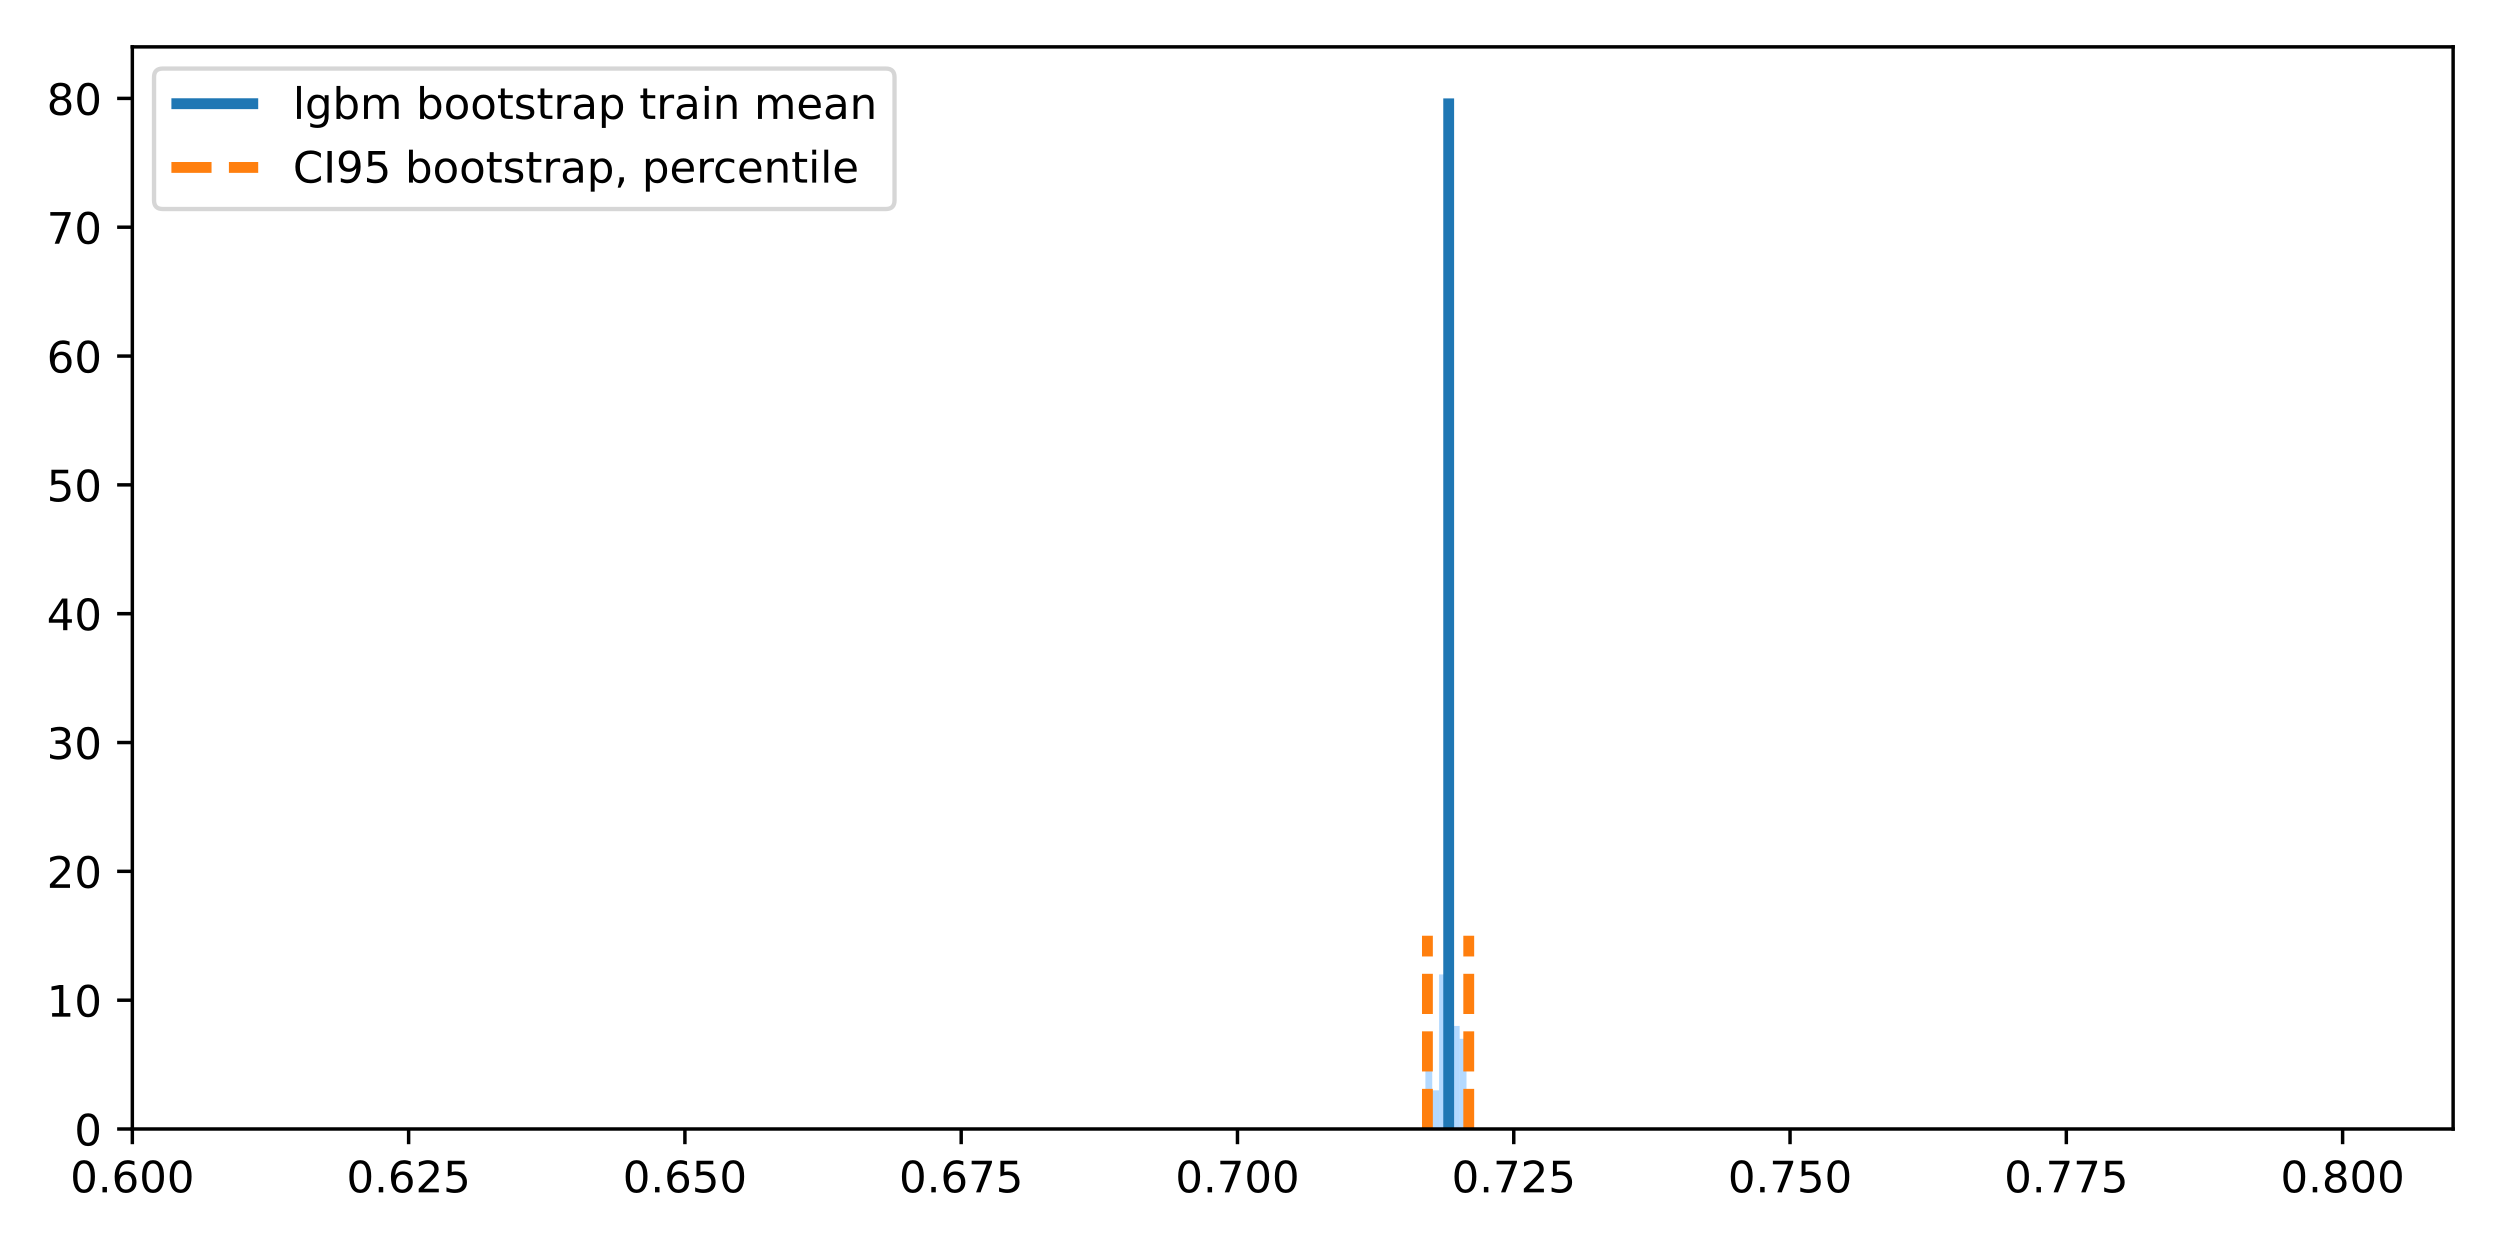
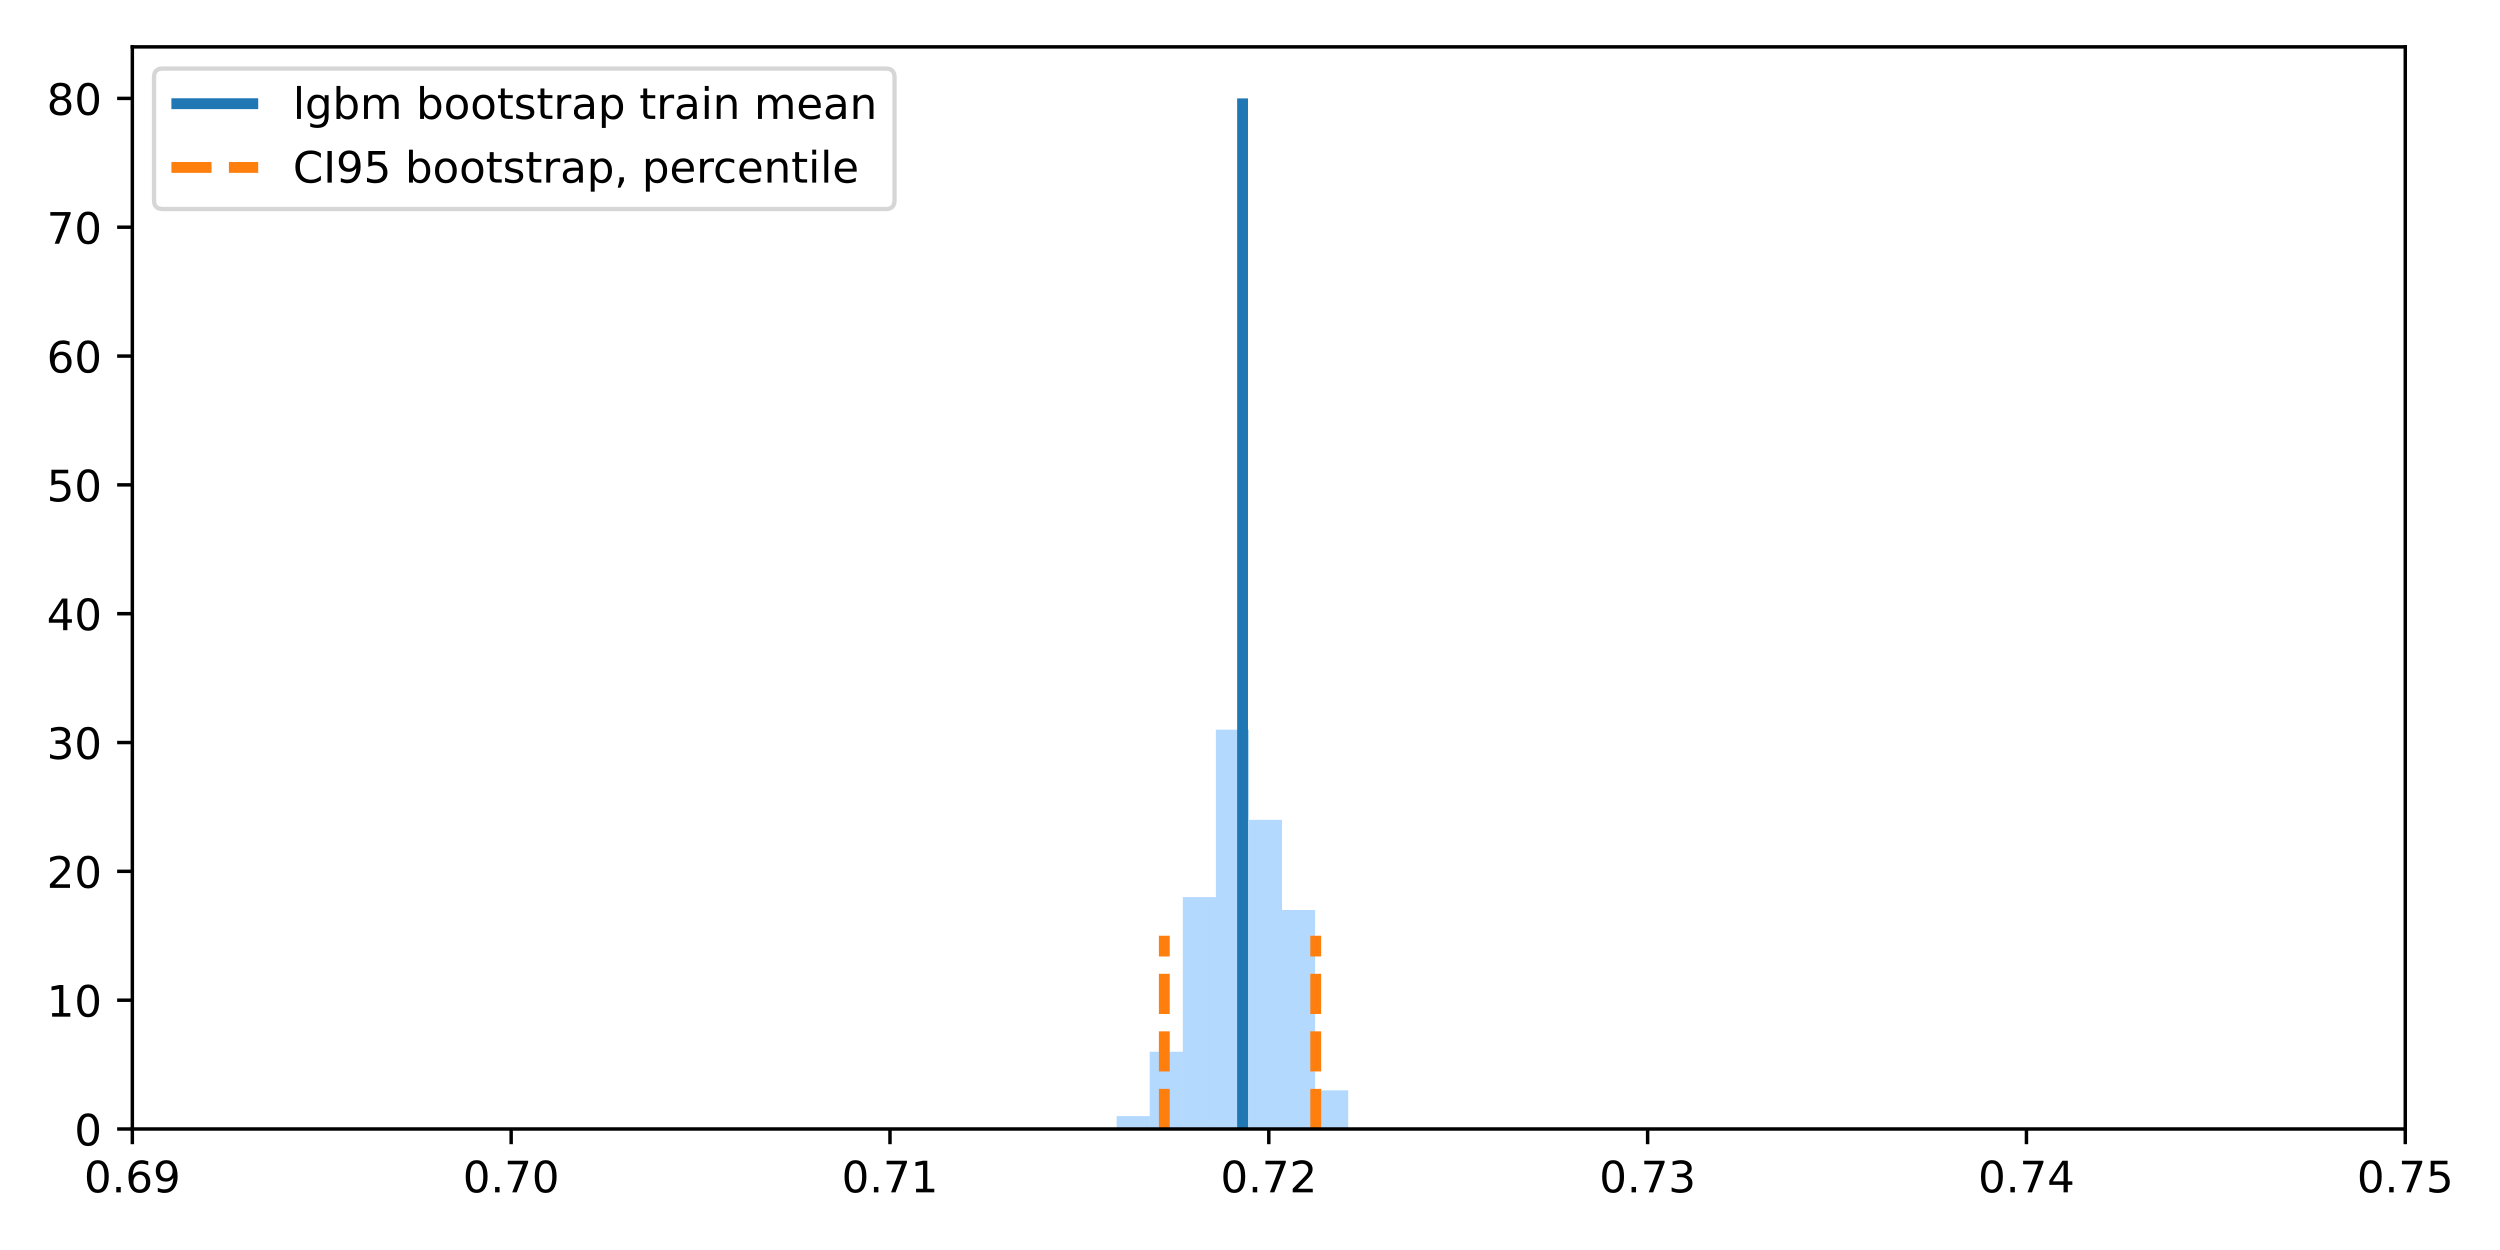
<svg xmlns="http://www.w3.org/2000/svg" xmlns:xlink="http://www.w3.org/1999/xlink" height="288pt" version="1.1" viewBox="0 0 576 288" width="576pt">
  <defs>
    <style type="text/css">*{stroke-linecap:butt;stroke-linejoin:round;}</style>
  </defs>
  <g id="figure_1">
    <g id="patch_1">
      <path d="M 0 288  L 576 288  L 576 0  L 0 0  z " style="fill:#ffffff;" />
    </g>
    <g id="axes_1">
      <g id="patch_2">
-         <path d="M 30.49 260.12  L 565.2 260.12  L 565.2 10.8  L 30.49 10.8  z " style="fill:#ffffff;" />
+         <path d="M 30.49 260.12  L 554.175 260.12  L 554.175 10.8  L 30.49 10.8  z " style="fill:#ffffff;" />
      </g>
      <g id="patch_3">
-         <path clip-path="url(#p979c44b21d)" d="M 328.411 260.12  L 329.989 260.12  L 329.989 245.28  L 328.411 245.28  z " style="fill:#0080ff;opacity:0.3;" />
+         <path clip-path="url(#p4c328e1beb)" d="M 257.273 260.12  L 264.894 260.12  L 264.894 257.152  L 257.273 257.152  z " style="fill:#0080ff;opacity:0.3;" />
      </g>
      <g id="patch_4">
-         <path clip-path="url(#p979c44b21d)" d="M 329.989 260.12  L 331.568 260.12  L 331.568 251.216  L 329.989 251.216  z " style="fill:#0080ff;opacity:0.3;" />
+         <path clip-path="url(#p4c328e1beb)" d="M 264.894 260.12  L 272.516 260.12  L 272.516 242.311  L 264.894 242.311  z " style="fill:#0080ff;opacity:0.3;" />
      </g>
      <g id="patch_5">
-         <path clip-path="url(#p979c44b21d)" d="M 331.568 260.12  L 333.146 260.12  L 333.146 224.503  L 331.568 224.503  z " style="fill:#0080ff;opacity:0.3;" />
+         <path clip-path="url(#p4c328e1beb)" d="M 272.516 260.12  L 280.138 260.12  L 280.138 206.694  L 272.516 206.694  z " style="fill:#0080ff;opacity:0.3;" />
      </g>
      <g id="patch_6">
-         <path clip-path="url(#p979c44b21d)" d="M 333.146 260.12  L 334.725 260.12  L 334.725 224.503  L 333.146 224.503  z " style="fill:#0080ff;opacity:0.3;" />
+         <path clip-path="url(#p4c328e1beb)" d="M 280.138 260.12  L 287.76 260.12  L 287.76 168.109  L 280.138 168.109  z " style="fill:#0080ff;opacity:0.3;" />
      </g>
      <g id="patch_7">
-         <path clip-path="url(#p979c44b21d)" d="M 334.725 260.12  L 336.303 260.12  L 336.303 236.375  L 334.725 236.375  z " style="fill:#0080ff;opacity:0.3;" />
+         <path clip-path="url(#p4c328e1beb)" d="M 287.76 260.12  L 295.382 260.12  L 295.382 188.886  L 287.76 188.886  z " style="fill:#0080ff;opacity:0.3;" />
      </g>
      <g id="patch_8">
-         <path clip-path="url(#p979c44b21d)" d="M 336.303 260.12  L 337.882 260.12  L 337.882 239.343  L 336.303 239.343  z " style="fill:#0080ff;opacity:0.3;" />
+         <path clip-path="url(#p4c328e1beb)" d="M 295.382 260.12  L 303.004 260.12  L 303.004 209.662  L 295.382 209.662  z " style="fill:#0080ff;opacity:0.3;" />
      </g>
      <g id="patch_9">
-         <path clip-path="url(#p979c44b21d)" d="M 337.882 260.12  L 339.461 260.12  L 339.461 251.216  L 337.882 251.216  z " style="fill:#0080ff;opacity:0.3;" />
+         <path clip-path="url(#p4c328e1beb)" d="M 303.004 260.12  L 310.625 260.12  L 310.625 251.216  L 303.004 251.216  z " style="fill:#0080ff;opacity:0.3;" />
      </g>
      <g id="matplotlib.axis_1">
        <g id="xtick_1">
          <g id="line2d_1">
            <defs>
-               <path d="M 0 0  L 0 3.5  " id="mee29c7512f" style="stroke:#000000;stroke-width:0.8;" />
+               <path d="M 0 0  L 0 3.5  " id="mb1da78f821" style="stroke:#000000;stroke-width:0.8;" />
            </defs>
            <g>
-               <use style="stroke:#000000;stroke-width:0.8;" x="30.49" xlink:href="#mee29c7512f" y="260.12" />
+               <use style="stroke:#000000;stroke-width:0.8;" x="30.49" xlink:href="#mb1da78f821" y="260.12" />
            </g>
          </g>
          <g id="text_1">
-             <g transform="translate(16.17594 274.7184)scale(0.1 -0.1)">
+             <g transform="translate(19.35719 274.7184)scale(0.1 -0.1)">
              <defs>
                <path d="M 31.781 66.406  Q 24.172 66.406 20.328 58.906  Q 16.5 51.422 16.5 36.375  Q 16.5 21.391 20.328 13.891  Q 24.172 6.391 31.781 6.391  Q 39.453 6.391 43.281 13.891  Q 47.125 21.391 47.125 36.375  Q 47.125 51.422 43.281 58.906  Q 39.453 66.406 31.781 66.406  z M 31.781 74.219  Q 44.047 74.219 50.516 64.516  Q 56.984 54.828 56.984 36.375  Q 56.984 17.969 50.516 8.266  Q 44.047 -1.422 31.781 -1.422  Q 19.531 -1.422 13.062 8.266  Q 6.594 17.969 6.594 36.375  Q 6.594 54.828 13.062 64.516  Q 19.531 74.219 31.781 74.219  z " id="DejaVuSans-48" />
                <path d="M 10.688 12.406  L 21 12.406  L 21 0  L 10.688 0  z " id="DejaVuSans-46" />
                <path d="M 33.016 40.375  Q 26.375 40.375 22.484 35.828  Q 18.609 31.297 18.609 23.391  Q 18.609 15.531 22.484 10.953  Q 26.375 6.391 33.016 6.391  Q 39.656 6.391 43.531 10.953  Q 47.406 15.531 47.406 23.391  Q 47.406 31.297 43.531 35.828  Q 39.656 40.375 33.016 40.375  z M 52.594 71.297  L 52.594 62.312  Q 48.875 64.062 45.094 64.984  Q 41.312 65.922 37.594 65.922  Q 27.828 65.922 22.672 59.328  Q 17.531 52.734 16.797 39.406  Q 19.672 43.656 24.016 45.922  Q 28.375 48.188 33.594 48.188  Q 44.578 48.188 50.953 41.516  Q 57.328 34.859 57.328 23.391  Q 57.328 12.156 50.688 5.359  Q 44.047 -1.422 33.016 -1.422  Q 20.359 -1.422 13.672 8.266  Q 6.984 17.969 6.984 36.375  Q 6.984 53.656 15.188 63.938  Q 23.391 74.219 37.203 74.219  Q 40.922 74.219 44.703 73.484  Q 48.484 72.75 52.594 71.297  z " id="DejaVuSans-54" />
+                 <path d="M 10.984 1.516  L 10.984 10.5  Q 14.703 8.734 18.5 7.812  Q 22.312 6.891 25.984 6.891  Q 35.75 6.891 40.891 13.453  Q 46.047 20.016 46.781 33.406  Q 43.953 29.203 39.594 26.953  Q 35.25 24.703 29.984 24.703  Q 19.047 24.703 12.672 31.312  Q 6.297 37.938 6.297 49.422  Q 6.297 60.641 12.938 67.422  Q 19.578 74.219 30.609 74.219  Q 43.266 74.219 49.922 64.516  Q 56.594 54.828 56.594 36.375  Q 56.594 19.141 48.406 8.859  Q 40.234 -1.422 26.422 -1.422  Q 22.703 -1.422 18.891 -0.688  Q 15.094 0.047 10.984 1.516  z M 30.609 32.422  Q 37.25 32.422 41.125 36.953  Q 45.016 41.5 45.016 49.422  Q 45.016 57.281 41.125 61.844  Q 37.25 66.406 30.609 66.406  Q 23.969 66.406 20.094 61.844  Q 16.219 57.281 16.219 49.422  Q 16.219 41.5 20.094 36.953  Q 23.969 32.422 30.609 32.422  z " id="DejaVuSans-57" />
              </defs>
              <use xlink:href="#DejaVuSans-48" />
              <use x="63.623" xlink:href="#DejaVuSans-46" />
              <use x="95.41" xlink:href="#DejaVuSans-54" />
-               <use x="159.033" xlink:href="#DejaVuSans-48" />
-               <use x="222.656" xlink:href="#DejaVuSans-48" />
+               <use x="159.033" xlink:href="#DejaVuSans-57" />
            </g>
          </g>
        </g>
        <g id="xtick_2">
          <g id="line2d_2">
            <g>
-               <use style="stroke:#000000;stroke-width:0.8;" x="94.146" xlink:href="#mee29c7512f" y="260.12" />
+               <use style="stroke:#000000;stroke-width:0.8;" x="117.771" xlink:href="#mb1da78f821" y="260.12" />
            </g>
          </g>
          <g id="text_2">
-             <g transform="translate(79.83189 274.7184)scale(0.1 -0.1)">
-               <defs>
-                 <path d="M 19.188 8.297  L 53.609 8.297  L 53.609 0  L 7.328 0  L 7.328 8.297  Q 12.938 14.109 22.625 23.891  Q 32.328 33.688 34.812 36.531  Q 39.547 41.844 41.422 45.531  Q 43.312 49.219 43.312 52.781  Q 43.312 58.594 39.234 62.25  Q 35.156 65.922 28.609 65.922  Q 23.969 65.922 18.812 64.312  Q 13.672 62.703 7.812 59.422  L 7.812 69.391  Q 13.766 71.781 18.938 73  Q 24.125 74.219 28.422 74.219  Q 39.75 74.219 46.484 68.547  Q 53.219 62.891 53.219 53.422  Q 53.219 48.922 51.531 44.891  Q 49.859 40.875 45.406 35.406  Q 44.188 33.984 37.641 27.219  Q 31.109 20.453 19.188 8.297  z " id="DejaVuSans-50" />
-                 <path d="M 10.797 72.906  L 49.516 72.906  L 49.516 64.594  L 19.828 64.594  L 19.828 46.734  Q 21.969 47.469 24.109 47.828  Q 26.266 48.188 28.422 48.188  Q 40.625 48.188 47.75 41.5  Q 54.891 34.812 54.891 23.391  Q 54.891 11.625 47.562 5.094  Q 40.234 -1.422 26.906 -1.422  Q 22.312 -1.422 17.547 -0.641  Q 12.797 0.141 7.719 1.703  L 7.719 11.625  Q 12.109 9.234 16.797 8.062  Q 21.484 6.891 26.703 6.891  Q 35.156 6.891 40.078 11.328  Q 45.016 15.766 45.016 23.391  Q 45.016 31 40.078 35.438  Q 35.156 39.891 26.703 39.891  Q 22.75 39.891 18.812 39.016  Q 14.891 38.141 10.797 36.281  z " id="DejaVuSans-53" />
-               </defs>
-               <use xlink:href="#DejaVuSans-48" />
-               <use x="63.623" xlink:href="#DejaVuSans-46" />
-               <use x="95.41" xlink:href="#DejaVuSans-54" />
-               <use x="159.033" xlink:href="#DejaVuSans-50" />
-               <use x="222.656" xlink:href="#DejaVuSans-53" />
+             <g transform="translate(106.638 274.7184)scale(0.1 -0.1)">
+               <defs>
+                 <path d="M 8.203 72.906  L 55.078 72.906  L 55.078 68.703  L 28.609 0  L 18.312 0  L 43.219 64.594  L 8.203 64.594  z " id="DejaVuSans-55" />
+               </defs>
+               <use xlink:href="#DejaVuSans-48" />
+               <use x="63.623" xlink:href="#DejaVuSans-46" />
+               <use x="95.41" xlink:href="#DejaVuSans-55" />
+               <use x="159.033" xlink:href="#DejaVuSans-48" />
            </g>
          </g>
        </g>
        <g id="xtick_3">
          <g id="line2d_3">
            <g>
-               <use style="stroke:#000000;stroke-width:0.8;" x="157.802" xlink:href="#mee29c7512f" y="260.12" />
+               <use style="stroke:#000000;stroke-width:0.8;" x="205.052" xlink:href="#mb1da78f821" y="260.12" />
            </g>
          </g>
          <g id="text_3">
-             <g transform="translate(143.4878 274.7184)scale(0.1 -0.1)">
-               <use xlink:href="#DejaVuSans-48" />
-               <use x="63.623" xlink:href="#DejaVuSans-46" />
-               <use x="95.41" xlink:href="#DejaVuSans-54" />
-               <use x="159.033" xlink:href="#DejaVuSans-53" />
-               <use x="222.656" xlink:href="#DejaVuSans-48" />
+             <g transform="translate(193.9189 274.7184)scale(0.1 -0.1)">
+               <defs>
+                 <path d="M 12.406 8.297  L 28.516 8.297  L 28.516 63.922  L 10.984 60.406  L 10.984 69.391  L 28.422 72.906  L 38.281 72.906  L 38.281 8.297  L 54.391 8.297  L 54.391 0  L 12.406 0  z " id="DejaVuSans-49" />
+               </defs>
+               <use xlink:href="#DejaVuSans-48" />
+               <use x="63.623" xlink:href="#DejaVuSans-46" />
+               <use x="95.41" xlink:href="#DejaVuSans-55" />
+               <use x="159.033" xlink:href="#DejaVuSans-49" />
            </g>
          </g>
        </g>
        <g id="xtick_4">
          <g id="line2d_4">
            <g>
-               <use style="stroke:#000000;stroke-width:0.8;" x="221.458" xlink:href="#mee29c7512f" y="260.12" />
+               <use style="stroke:#000000;stroke-width:0.8;" x="292.332" xlink:href="#mb1da78f821" y="260.12" />
            </g>
          </g>
          <g id="text_4">
-             <g transform="translate(207.1438 274.7184)scale(0.1 -0.1)">
-               <defs>
-                 <path d="M 8.203 72.906  L 55.078 72.906  L 55.078 68.703  L 28.609 0  L 18.312 0  L 43.219 64.594  L 8.203 64.594  z " id="DejaVuSans-55" />
-               </defs>
-               <use xlink:href="#DejaVuSans-48" />
-               <use x="63.623" xlink:href="#DejaVuSans-46" />
-               <use x="95.41" xlink:href="#DejaVuSans-54" />
-               <use x="159.033" xlink:href="#DejaVuSans-55" />
-               <use x="222.656" xlink:href="#DejaVuSans-53" />
+             <g transform="translate(281.1997 274.7184)scale(0.1 -0.1)">
+               <defs>
+                 <path d="M 19.188 8.297  L 53.609 8.297  L 53.609 0  L 7.328 0  L 7.328 8.297  Q 12.938 14.109 22.625 23.891  Q 32.328 33.688 34.812 36.531  Q 39.547 41.844 41.422 45.531  Q 43.312 49.219 43.312 52.781  Q 43.312 58.594 39.234 62.25  Q 35.156 65.922 28.609 65.922  Q 23.969 65.922 18.812 64.312  Q 13.672 62.703 7.812 59.422  L 7.812 69.391  Q 13.766 71.781 18.938 73  Q 24.125 74.219 28.422 74.219  Q 39.75 74.219 46.484 68.547  Q 53.219 62.891 53.219 53.422  Q 53.219 48.922 51.531 44.891  Q 49.859 40.875 45.406 35.406  Q 44.188 33.984 37.641 27.219  Q 31.109 20.453 19.188 8.297  z " id="DejaVuSans-50" />
+               </defs>
+               <use xlink:href="#DejaVuSans-48" />
+               <use x="63.623" xlink:href="#DejaVuSans-46" />
+               <use x="95.41" xlink:href="#DejaVuSans-55" />
+               <use x="159.033" xlink:href="#DejaVuSans-50" />
            </g>
          </g>
        </g>
        <g id="xtick_5">
          <g id="line2d_5">
            <g>
-               <use style="stroke:#000000;stroke-width:0.8;" x="285.114" xlink:href="#mee29c7512f" y="260.12" />
+               <use style="stroke:#000000;stroke-width:0.8;" x="379.613" xlink:href="#mb1da78f821" y="260.12" />
            </g>
          </g>
          <g id="text_5">
-             <g transform="translate(270.7997 274.7184)scale(0.1 -0.1)">
-               <use xlink:href="#DejaVuSans-48" />
-               <use x="63.623" xlink:href="#DejaVuSans-46" />
-               <use x="95.41" xlink:href="#DejaVuSans-55" />
-               <use x="159.033" xlink:href="#DejaVuSans-48" />
-               <use x="222.656" xlink:href="#DejaVuSans-48" />
+             <g transform="translate(368.4805 274.7184)scale(0.1 -0.1)">
+               <defs>
+                 <path d="M 40.578 39.312  Q 47.656 37.797 51.625 33  Q 55.609 28.219 55.609 21.188  Q 55.609 10.406 48.188 4.484  Q 40.766 -1.422 27.094 -1.422  Q 22.516 -1.422 17.656 -0.516  Q 12.797 0.391 7.625 2.203  L 7.625 11.719  Q 11.719 9.328 16.594 8.109  Q 21.484 6.891 26.812 6.891  Q 36.078 6.891 40.938 10.547  Q 45.797 14.203 45.797 21.188  Q 45.797 27.641 41.281 31.266  Q 36.766 34.906 28.719 34.906  L 20.219 34.906  L 20.219 43.016  L 29.109 43.016  Q 36.375 43.016 40.234 45.922  Q 44.094 48.828 44.094 54.297  Q 44.094 59.906 40.109 62.906  Q 36.141 65.922 28.719 65.922  Q 24.656 65.922 20.016 65.031  Q 15.375 64.156 9.812 62.312  L 9.812 71.094  Q 15.438 72.656 20.344 73.438  Q 25.25 74.219 29.594 74.219  Q 40.828 74.219 47.359 69.109  Q 53.906 64.016 53.906 55.328  Q 53.906 49.266 50.438 45.094  Q 46.969 40.922 40.578 39.312  z " id="DejaVuSans-51" />
+               </defs>
+               <use xlink:href="#DejaVuSans-48" />
+               <use x="63.623" xlink:href="#DejaVuSans-46" />
+               <use x="95.41" xlink:href="#DejaVuSans-55" />
+               <use x="159.033" xlink:href="#DejaVuSans-51" />
            </g>
          </g>
        </g>
        <g id="xtick_6">
          <g id="line2d_6">
            <g>
-               <use style="stroke:#000000;stroke-width:0.8;" x="348.77" xlink:href="#mee29c7512f" y="260.12" />
+               <use style="stroke:#000000;stroke-width:0.8;" x="466.894" xlink:href="#mb1da78f821" y="260.12" />
            </g>
          </g>
          <g id="text_6">
-             <g transform="translate(334.4557 274.7184)scale(0.1 -0.1)">
-               <use xlink:href="#DejaVuSans-48" />
-               <use x="63.623" xlink:href="#DejaVuSans-46" />
-               <use x="95.41" xlink:href="#DejaVuSans-55" />
-               <use x="159.033" xlink:href="#DejaVuSans-50" />
-               <use x="222.656" xlink:href="#DejaVuSans-53" />
+             <g transform="translate(455.7614 274.7184)scale(0.1 -0.1)">
+               <defs>
+                 <path d="M 37.797 64.312  L 12.891 25.391  L 37.797 25.391  z M 35.203 72.906  L 47.609 72.906  L 47.609 25.391  L 58.016 25.391  L 58.016 17.188  L 47.609 17.188  L 47.609 0  L 37.797 0  L 37.797 17.188  L 4.891 17.188  L 4.891 26.703  z " id="DejaVuSans-52" />
+               </defs>
+               <use xlink:href="#DejaVuSans-48" />
+               <use x="63.623" xlink:href="#DejaVuSans-46" />
+               <use x="95.41" xlink:href="#DejaVuSans-55" />
+               <use x="159.033" xlink:href="#DejaVuSans-52" />
            </g>
          </g>
        </g>
        <g id="xtick_7">
          <g id="line2d_7">
            <g>
-               <use style="stroke:#000000;stroke-width:0.8;" x="412.426" xlink:href="#mee29c7512f" y="260.12" />
+               <use style="stroke:#000000;stroke-width:0.8;" x="554.175" xlink:href="#mb1da78f821" y="260.12" />
            </g>
          </g>
          <g id="text_7">
-             <g transform="translate(398.1117 274.7184)scale(0.1 -0.1)">
+             <g transform="translate(543.0422 274.7184)scale(0.1 -0.1)">
+               <defs>
+                 <path d="M 10.797 72.906  L 49.516 72.906  L 49.516 64.594  L 19.828 64.594  L 19.828 46.734  Q 21.969 47.469 24.109 47.828  Q 26.266 48.188 28.422 48.188  Q 40.625 48.188 47.75 41.5  Q 54.891 34.812 54.891 23.391  Q 54.891 11.625 47.562 5.094  Q 40.234 -1.422 26.906 -1.422  Q 22.312 -1.422 17.547 -0.641  Q 12.797 0.141 7.719 1.703  L 7.719 11.625  Q 12.109 9.234 16.797 8.062  Q 21.484 6.891 26.703 6.891  Q 35.156 6.891 40.078 11.328  Q 45.016 15.766 45.016 23.391  Q 45.016 31 40.078 35.438  Q 35.156 39.891 26.703 39.891  Q 22.75 39.891 18.812 39.016  Q 14.891 38.141 10.797 36.281  z " id="DejaVuSans-53" />
+               </defs>
              <use xlink:href="#DejaVuSans-48" />
              <use x="63.623" xlink:href="#DejaVuSans-46" />
              <use x="95.41" xlink:href="#DejaVuSans-55" />
              <use x="159.033" xlink:href="#DejaVuSans-53" />
-               <use x="222.656" xlink:href="#DejaVuSans-48" />
-             </g>
-           </g>
-         </g>
-         <g id="xtick_8">
-           <g id="line2d_8">
-             <g>
-               <use style="stroke:#000000;stroke-width:0.8;" x="476.082" xlink:href="#mee29c7512f" y="260.12" />
-             </g>
-           </g>
-           <g id="text_8">
-             <g transform="translate(461.7676 274.7184)scale(0.1 -0.1)">
-               <use xlink:href="#DejaVuSans-48" />
-               <use x="63.623" xlink:href="#DejaVuSans-46" />
-               <use x="95.41" xlink:href="#DejaVuSans-55" />
-               <use x="159.033" xlink:href="#DejaVuSans-55" />
-               <use x="222.656" xlink:href="#DejaVuSans-53" />
-             </g>
-           </g>
-         </g>
-         <g id="xtick_9">
-           <g id="line2d_9">
-             <g>
-               <use style="stroke:#000000;stroke-width:0.8;" x="539.738" xlink:href="#mee29c7512f" y="260.12" />
-             </g>
-           </g>
-           <g id="text_9">
-             <g transform="translate(525.4236 274.7184)scale(0.1 -0.1)">
-               <defs>
-                 <path d="M 31.781 34.625  Q 24.75 34.625 20.719 30.859  Q 16.703 27.094 16.703 20.516  Q 16.703 13.922 20.719 10.156  Q 24.75 6.391 31.781 6.391  Q 38.812 6.391 42.859 10.172  Q 46.922 13.969 46.922 20.516  Q 46.922 27.094 42.891 30.859  Q 38.875 34.625 31.781 34.625  z M 21.922 38.812  Q 15.578 40.375 12.031 44.719  Q 8.5 49.078 8.5 55.328  Q 8.5 64.062 14.719 69.141  Q 20.953 74.219 31.781 74.219  Q 42.672 74.219 48.875 69.141  Q 55.078 64.062 55.078 55.328  Q 55.078 49.078 51.531 44.719  Q 48 40.375 41.703 38.812  Q 48.828 37.156 52.797 32.312  Q 56.781 27.484 56.781 20.516  Q 56.781 9.906 50.312 4.234  Q 43.844 -1.422 31.781 -1.422  Q 19.734 -1.422 13.25 4.234  Q 6.781 9.906 6.781 20.516  Q 6.781 27.484 10.781 32.312  Q 14.797 37.156 21.922 38.812  z M 18.312 54.391  Q 18.312 48.734 21.844 45.562  Q 25.391 42.391 31.781 42.391  Q 38.141 42.391 41.719 45.562  Q 45.312 48.734 45.312 54.391  Q 45.312 60.062 41.719 63.234  Q 38.141 66.406 31.781 66.406  Q 25.391 66.406 21.844 63.234  Q 18.312 60.062 18.312 54.391  z " id="DejaVuSans-56" />
-               </defs>
-               <use xlink:href="#DejaVuSans-48" />
-               <use x="63.623" xlink:href="#DejaVuSans-46" />
-               <use x="95.41" xlink:href="#DejaVuSans-56" />
-               <use x="159.033" xlink:href="#DejaVuSans-48" />
-               <use x="222.656" xlink:href="#DejaVuSans-48" />
            </g>
          </g>
        </g>
      </g>
      <g id="matplotlib.axis_2">
        <g id="ytick_1">
+           <g id="line2d_8">
+             <defs>
+               <path d="M 0 0  L -3.5 0  " id="m62cb34263c" style="stroke:#000000;stroke-width:0.8;" />
+             </defs>
+             <g>
+               <use style="stroke:#000000;stroke-width:0.8;" x="30.49" xlink:href="#m62cb34263c" y="260.12" />
+             </g>
+           </g>
+           <g id="text_8">
+             <g transform="translate(17.1275 263.9192)scale(0.1 -0.1)">
+               <use xlink:href="#DejaVuSans-48" />
+             </g>
+           </g>
+         </g>
+         <g id="ytick_2">
+           <g id="line2d_9">
+             <g>
+               <use style="stroke:#000000;stroke-width:0.8;" x="30.49" xlink:href="#m62cb34263c" y="230.439" />
+             </g>
+           </g>
+           <g id="text_9">
+             <g transform="translate(10.765 234.2383)scale(0.1 -0.1)">
+               <use xlink:href="#DejaVuSans-49" />
+               <use x="63.623" xlink:href="#DejaVuSans-48" />
+             </g>
+           </g>
+         </g>
+         <g id="ytick_3">
          <g id="line2d_10">
-             <defs>
-               <path d="M 0 0  L -3.5 0  " id="m2c97a38a46" style="stroke:#000000;stroke-width:0.8;" />
-             </defs>
-             <g>
-               <use style="stroke:#000000;stroke-width:0.8;" x="30.49" xlink:href="#m2c97a38a46" y="260.12" />
+             <g>
+               <use style="stroke:#000000;stroke-width:0.8;" x="30.49" xlink:href="#m62cb34263c" y="200.758" />
            </g>
          </g>
          <g id="text_10">
-             <g transform="translate(17.1275 263.9192)scale(0.1 -0.1)">
-               <use xlink:href="#DejaVuSans-48" />
-             </g>
-           </g>
-         </g>
-         <g id="ytick_2">
-           <g id="line2d_11">
-             <g>
-               <use style="stroke:#000000;stroke-width:0.8;" x="30.49" xlink:href="#m2c97a38a46" y="230.439" />
-             </g>
-           </g>
-           <g id="text_11">
-             <g transform="translate(10.765 234.2383)scale(0.1 -0.1)">
-               <defs>
-                 <path d="M 12.406 8.297  L 28.516 8.297  L 28.516 63.922  L 10.984 60.406  L 10.984 69.391  L 28.422 72.906  L 38.281 72.906  L 38.281 8.297  L 54.391 8.297  L 54.391 0  L 12.406 0  z " id="DejaVuSans-49" />
-               </defs>
-               <use xlink:href="#DejaVuSans-49" />
-               <use x="63.623" xlink:href="#DejaVuSans-48" />
-             </g>
-           </g>
-         </g>
-         <g id="ytick_3">
-           <g id="line2d_12">
-             <g>
-               <use style="stroke:#000000;stroke-width:0.8;" x="30.49" xlink:href="#m2c97a38a46" y="200.758" />
-             </g>
-           </g>
-           <g id="text_12">
            <g transform="translate(10.765 204.5573)scale(0.1 -0.1)">
              <use xlink:href="#DejaVuSans-50" />
              <use x="63.623" xlink:href="#DejaVuSans-48" />
            </g>
          </g>
        </g>
        <g id="ytick_4">
+           <g id="line2d_11">
+             <g>
+               <use style="stroke:#000000;stroke-width:0.8;" x="30.49" xlink:href="#m62cb34263c" y="171.077" />
+             </g>
+           </g>
+           <g id="text_11">
+             <g transform="translate(10.765 174.8764)scale(0.1 -0.1)">
+               <use xlink:href="#DejaVuSans-51" />
+               <use x="63.623" xlink:href="#DejaVuSans-48" />
+             </g>
+           </g>
+         </g>
+         <g id="ytick_5">
+           <g id="line2d_12">
+             <g>
+               <use style="stroke:#000000;stroke-width:0.8;" x="30.49" xlink:href="#m62cb34263c" y="141.396" />
+             </g>
+           </g>
+           <g id="text_12">
+             <g transform="translate(10.765 145.1954)scale(0.1 -0.1)">
+               <use xlink:href="#DejaVuSans-52" />
+               <use x="63.623" xlink:href="#DejaVuSans-48" />
+             </g>
+           </g>
+         </g>
+         <g id="ytick_6">
          <g id="line2d_13">
            <g>
-               <use style="stroke:#000000;stroke-width:0.8;" x="30.49" xlink:href="#m2c97a38a46" y="171.077" />
+               <use style="stroke:#000000;stroke-width:0.8;" x="30.49" xlink:href="#m62cb34263c" y="111.715" />
            </g>
          </g>
          <g id="text_13">
-             <g transform="translate(10.765 174.8764)scale(0.1 -0.1)">
-               <defs>
-                 <path d="M 40.578 39.312  Q 47.656 37.797 51.625 33  Q 55.609 28.219 55.609 21.188  Q 55.609 10.406 48.188 4.484  Q 40.766 -1.422 27.094 -1.422  Q 22.516 -1.422 17.656 -0.516  Q 12.797 0.391 7.625 2.203  L 7.625 11.719  Q 11.719 9.328 16.594 8.109  Q 21.484 6.891 26.812 6.891  Q 36.078 6.891 40.938 10.547  Q 45.797 14.203 45.797 21.188  Q 45.797 27.641 41.281 31.266  Q 36.766 34.906 28.719 34.906  L 20.219 34.906  L 20.219 43.016  L 29.109 43.016  Q 36.375 43.016 40.234 45.922  Q 44.094 48.828 44.094 54.297  Q 44.094 59.906 40.109 62.906  Q 36.141 65.922 28.719 65.922  Q 24.656 65.922 20.016 65.031  Q 15.375 64.156 9.812 62.312  L 9.812 71.094  Q 15.438 72.656 20.344 73.438  Q 25.25 74.219 29.594 74.219  Q 40.828 74.219 47.359 69.109  Q 53.906 64.016 53.906 55.328  Q 53.906 49.266 50.438 45.094  Q 46.969 40.922 40.578 39.312  z " id="DejaVuSans-51" />
-               </defs>
-               <use xlink:href="#DejaVuSans-51" />
-               <use x="63.623" xlink:href="#DejaVuSans-48" />
-             </g>
-           </g>
-         </g>
-         <g id="ytick_5">
-           <g id="line2d_14">
-             <g>
-               <use style="stroke:#000000;stroke-width:0.8;" x="30.49" xlink:href="#m2c97a38a46" y="141.396" />
-             </g>
-           </g>
-           <g id="text_14">
-             <g transform="translate(10.765 145.1954)scale(0.1 -0.1)">
-               <defs>
-                 <path d="M 37.797 64.312  L 12.891 25.391  L 37.797 25.391  z M 35.203 72.906  L 47.609 72.906  L 47.609 25.391  L 58.016 25.391  L 58.016 17.188  L 47.609 17.188  L 47.609 0  L 37.797 0  L 37.797 17.188  L 4.891 17.188  L 4.891 26.703  z " id="DejaVuSans-52" />
-               </defs>
-               <use xlink:href="#DejaVuSans-52" />
-               <use x="63.623" xlink:href="#DejaVuSans-48" />
-             </g>
-           </g>
-         </g>
-         <g id="ytick_6">
-           <g id="line2d_15">
-             <g>
-               <use style="stroke:#000000;stroke-width:0.8;" x="30.49" xlink:href="#m2c97a38a46" y="111.715" />
-             </g>
-           </g>
-           <g id="text_15">
            <g transform="translate(10.765 115.5145)scale(0.1 -0.1)">
              <use xlink:href="#DejaVuSans-53" />
              <use x="63.623" xlink:href="#DejaVuSans-48" />
            </g>
          </g>
        </g>
        <g id="ytick_7">
-           <g id="line2d_16">
-             <g>
-               <use style="stroke:#000000;stroke-width:0.8;" x="30.49" xlink:href="#m2c97a38a46" y="82.034" />
-             </g>
-           </g>
-           <g id="text_16">
+           <g id="line2d_14">
+             <g>
+               <use style="stroke:#000000;stroke-width:0.8;" x="30.49" xlink:href="#m62cb34263c" y="82.034" />
+             </g>
+           </g>
+           <g id="text_14">
            <g transform="translate(10.765 85.8335)scale(0.1 -0.1)">
              <use xlink:href="#DejaVuSans-54" />
              <use x="63.623" xlink:href="#DejaVuSans-48" />
            </g>
          </g>
        </g>
        <g id="ytick_8">
-           <g id="line2d_17">
-             <g>
-               <use style="stroke:#000000;stroke-width:0.8;" x="30.49" xlink:href="#m2c97a38a46" y="52.353" />
-             </g>
-           </g>
-           <g id="text_17">
+           <g id="line2d_15">
+             <g>
+               <use style="stroke:#000000;stroke-width:0.8;" x="30.49" xlink:href="#m62cb34263c" y="52.353" />
+             </g>
+           </g>
+           <g id="text_15">
            <g transform="translate(10.765 56.15255)scale(0.1 -0.1)">
              <use xlink:href="#DejaVuSans-55" />
              <use x="63.623" xlink:href="#DejaVuSans-48" />
            </g>
          </g>
        </g>
        <g id="ytick_9">
-           <g id="line2d_18">
-             <g>
-               <use style="stroke:#000000;stroke-width:0.8;" x="30.49" xlink:href="#m2c97a38a46" y="22.672" />
-             </g>
-           </g>
-           <g id="text_18">
+           <g id="line2d_16">
+             <g>
+               <use style="stroke:#000000;stroke-width:0.8;" x="30.49" xlink:href="#m62cb34263c" y="22.672" />
+             </g>
+           </g>
+           <g id="text_16">
            <g transform="translate(10.765 26.4716)scale(0.1 -0.1)">
+               <defs>
+                 <path d="M 31.781 34.625  Q 24.75 34.625 20.719 30.859  Q 16.703 27.094 16.703 20.516  Q 16.703 13.922 20.719 10.156  Q 24.75 6.391 31.781 6.391  Q 38.812 6.391 42.859 10.172  Q 46.922 13.969 46.922 20.516  Q 46.922 27.094 42.891 30.859  Q 38.875 34.625 31.781 34.625  z M 21.922 38.812  Q 15.578 40.375 12.031 44.719  Q 8.5 49.078 8.5 55.328  Q 8.5 64.062 14.719 69.141  Q 20.953 74.219 31.781 74.219  Q 42.672 74.219 48.875 69.141  Q 55.078 64.062 55.078 55.328  Q 55.078 49.078 51.531 44.719  Q 48 40.375 41.703 38.812  Q 48.828 37.156 52.797 32.312  Q 56.781 27.484 56.781 20.516  Q 56.781 9.906 50.312 4.234  Q 43.844 -1.422 31.781 -1.422  Q 19.734 -1.422 13.25 4.234  Q 6.781 9.906 6.781 20.516  Q 6.781 27.484 10.781 32.312  Q 14.797 37.156 21.922 38.812  z M 18.312 54.391  Q 18.312 48.734 21.844 45.562  Q 25.391 42.391 31.781 42.391  Q 38.141 42.391 41.719 45.562  Q 45.312 48.734 45.312 54.391  Q 45.312 60.062 41.719 63.234  Q 38.141 66.406 31.781 66.406  Q 25.391 66.406 21.844 63.234  Q 18.312 60.062 18.312 54.391  z " id="DejaVuSans-56" />
+               </defs>
              <use xlink:href="#DejaVuSans-56" />
              <use x="63.623" xlink:href="#DejaVuSans-48" />
            </g>
          </g>
        </g>
      </g>
      <g id="LineCollection_1">
-         <path clip-path="url(#p979c44b21d)" d="M 333.778 260.12  L 333.778 22.672  " style="fill:none;stroke:#1f77b4;stroke-width:2.5;" />
+         <path clip-path="url(#p4c328e1beb)" d="M 286.287 260.12  L 286.287 22.672  " style="fill:none;stroke:#1f77b4;stroke-width:2.5;" />
      </g>
      <g id="LineCollection_2">
-         <path clip-path="url(#p979c44b21d)" d="M 338.398 260.12  L 338.398 215.599  " style="fill:none;stroke:#ff7f0e;stroke-dasharray:9.25,4;stroke-dashoffset:0;stroke-width:2.5;" />
+         <path clip-path="url(#p4c328e1beb)" d="M 303.14 260.12  L 303.14 215.599  " style="fill:none;stroke:#ff7f0e;stroke-dasharray:9.25,4;stroke-dashoffset:0;stroke-width:2.5;" />
      </g>
      <g id="LineCollection_3">
-         <path clip-path="url(#p979c44b21d)" d="M 328.878 260.12  L 328.878 215.599  " style="fill:none;stroke:#ff7f0e;stroke-dasharray:9.25,4;stroke-dashoffset:0;stroke-width:2.5;" />
+         <path clip-path="url(#p4c328e1beb)" d="M 268.259 260.12  L 268.259 215.599  " style="fill:none;stroke:#ff7f0e;stroke-dasharray:9.25,4;stroke-dashoffset:0;stroke-width:2.5;" />
      </g>
      <g id="patch_10">
        <path d="M 30.49 260.12  L 30.49 10.8  " style="fill:none;stroke:#000000;stroke-linecap:square;stroke-linejoin:miter;stroke-width:0.8;" />
      </g>
      <g id="patch_11">
-         <path d="M 565.2 260.12  L 565.2 10.8  " style="fill:none;stroke:#000000;stroke-linecap:square;stroke-linejoin:miter;stroke-width:0.8;" />
+         <path d="M 554.175 260.12  L 554.175 10.8  " style="fill:none;stroke:#000000;stroke-linecap:square;stroke-linejoin:miter;stroke-width:0.8;" />
      </g>
      <g id="patch_12">
-         <path d="M 30.49 260.12  L 565.2 260.12  " style="fill:none;stroke:#000000;stroke-linecap:square;stroke-linejoin:miter;stroke-width:0.8;" />
+         <path d="M 30.49 260.12  L 554.175 260.12  " style="fill:none;stroke:#000000;stroke-linecap:square;stroke-linejoin:miter;stroke-width:0.8;" />
      </g>
      <g id="patch_13">
-         <path d="M 30.49 10.8  L 565.2 10.8  " style="fill:none;stroke:#000000;stroke-linecap:square;stroke-linejoin:miter;stroke-width:0.8;" />
+         <path d="M 30.49 10.8  L 554.175 10.8  " style="fill:none;stroke:#000000;stroke-linecap:square;stroke-linejoin:miter;stroke-width:0.8;" />
      </g>
      <g id="legend_1">
        <g id="patch_14">
          <path d="M 37.49 48.156  L 204.098 48.156  Q 206.098 48.156 206.098 46.156  L 206.098 17.8  Q 206.098 15.8 204.098 15.8  L 37.49 15.8  Q 35.49 15.8 35.49 17.8  L 35.49 46.156  Q 35.49 48.156 37.49 48.156  z " style="fill:#ffffff;opacity:0.8;stroke:#cccccc;stroke-linejoin:miter;" />
        </g>
-         <g id="line2d_19">
+         <g id="line2d_17">
          <path d="M 39.49 23.898  L 59.49 23.898  " style="fill:none;stroke:#1f77b4;stroke-width:2.5;" />
        </g>
-         <g id="text_19">
+         <g id="text_17">
          <g transform="translate(67.49 27.39844)scale(0.1 -0.1)">
            <defs>
              <path d="M 9.422 75.984  L 18.406 75.984  L 18.406 0  L 9.422 0  z " id="DejaVuSans-108" />
              <path d="M 45.406 27.984  Q 45.406 37.75 41.375 43.109  Q 37.359 48.484 30.078 48.484  Q 22.859 48.484 18.828 43.109  Q 14.797 37.75 14.797 27.984  Q 14.797 18.266 18.828 12.891  Q 22.859 7.516 30.078 7.516  Q 37.359 7.516 41.375 12.891  Q 45.406 18.266 45.406 27.984  z M 54.391 6.781  Q 54.391 -7.172 48.188 -13.984  Q 42 -20.797 29.203 -20.797  Q 24.469 -20.797 20.266 -20.094  Q 16.062 -19.391 12.109 -17.922  L 12.109 -9.188  Q 16.062 -11.328 19.922 -12.344  Q 23.781 -13.375 27.781 -13.375  Q 36.625 -13.375 41.016 -8.766  Q 45.406 -4.156 45.406 5.172  L 45.406 9.625  Q 42.625 4.781 38.281 2.391  Q 33.938 0 27.875 0  Q 17.828 0 11.672 7.656  Q 5.516 15.328 5.516 27.984  Q 5.516 40.672 11.672 48.328  Q 17.828 56 27.875 56  Q 33.938 56 38.281 53.609  Q 42.625 51.219 45.406 46.391  L 45.406 54.688  L 54.391 54.688  z " id="DejaVuSans-103" />
              <path d="M 48.688 27.297  Q 48.688 37.203 44.609 42.844  Q 40.531 48.484 33.406 48.484  Q 26.266 48.484 22.188 42.844  Q 18.109 37.203 18.109 27.297  Q 18.109 17.391 22.188 11.75  Q 26.266 6.109 33.406 6.109  Q 40.531 6.109 44.609 11.75  Q 48.688 17.391 48.688 27.297  z M 18.109 46.391  Q 20.953 51.266 25.266 53.625  Q 29.594 56 35.594 56  Q 45.562 56 51.781 48.094  Q 58.016 40.188 58.016 27.297  Q 58.016 14.406 51.781 6.484  Q 45.562 -1.422 35.594 -1.422  Q 29.594 -1.422 25.266 0.953  Q 20.953 3.328 18.109 8.203  L 18.109 0  L 9.078 0  L 9.078 75.984  L 18.109 75.984  z " id="DejaVuSans-98" />
              <path d="M 52 44.188  Q 55.375 50.25 60.062 53.125  Q 64.75 56 71.094 56  Q 79.641 56 84.281 50.016  Q 88.922 44.047 88.922 33.016  L 88.922 0  L 79.891 0  L 79.891 32.719  Q 79.891 40.578 77.094 44.375  Q 74.312 48.188 68.609 48.188  Q 61.625 48.188 57.562 43.547  Q 53.516 38.922 53.516 30.906  L 53.516 0  L 44.484 0  L 44.484 32.719  Q 44.484 40.625 41.703 44.406  Q 38.922 48.188 33.109 48.188  Q 26.219 48.188 22.156 43.531  Q 18.109 38.875 18.109 30.906  L 18.109 0  L 9.078 0  L 9.078 54.688  L 18.109 54.688  L 18.109 46.188  Q 21.188 51.219 25.484 53.609  Q 29.781 56 35.688 56  Q 41.656 56 45.828 52.969  Q 50 49.953 52 44.188  z " id="DejaVuSans-109" />
              <path id="DejaVuSans-32" />
              <path d="M 30.609 48.391  Q 23.391 48.391 19.188 42.75  Q 14.984 37.109 14.984 27.297  Q 14.984 17.484 19.156 11.844  Q 23.344 6.203 30.609 6.203  Q 37.797 6.203 41.984 11.859  Q 46.188 17.531 46.188 27.297  Q 46.188 37.016 41.984 42.703  Q 37.797 48.391 30.609 48.391  z M 30.609 56  Q 42.328 56 49.016 48.375  Q 55.719 40.766 55.719 27.297  Q 55.719 13.875 49.016 6.219  Q 42.328 -1.422 30.609 -1.422  Q 18.844 -1.422 12.172 6.219  Q 5.516 13.875 5.516 27.297  Q 5.516 40.766 12.172 48.375  Q 18.844 56 30.609 56  z " id="DejaVuSans-111" />
              <path d="M 18.312 70.219  L 18.312 54.688  L 36.812 54.688  L 36.812 47.703  L 18.312 47.703  L 18.312 18.016  Q 18.312 11.328 20.141 9.422  Q 21.969 7.516 27.594 7.516  L 36.812 7.516  L 36.812 0  L 27.594 0  Q 17.188 0 13.234 3.875  Q 9.281 7.766 9.281 18.016  L 9.281 47.703  L 2.688 47.703  L 2.688 54.688  L 9.281 54.688  L 9.281 70.219  z " id="DejaVuSans-116" />
              <path d="M 44.281 53.078  L 44.281 44.578  Q 40.484 46.531 36.375 47.5  Q 32.281 48.484 27.875 48.484  Q 21.188 48.484 17.844 46.438  Q 14.5 44.391 14.5 40.281  Q 14.5 37.156 16.891 35.375  Q 19.281 33.594 26.516 31.984  L 29.594 31.297  Q 39.156 29.25 43.188 25.516  Q 47.219 21.781 47.219 15.094  Q 47.219 7.469 41.188 3.016  Q 35.156 -1.422 24.609 -1.422  Q 20.219 -1.422 15.453 -0.562  Q 10.688 0.297 5.422 2  L 5.422 11.281  Q 10.406 8.688 15.234 7.391  Q 20.062 6.109 24.812 6.109  Q 31.156 6.109 34.562 8.281  Q 37.984 10.453 37.984 14.406  Q 37.984 18.062 35.516 20.016  Q 33.062 21.969 24.703 23.781  L 21.578 24.516  Q 13.234 26.266 9.516 29.906  Q 5.812 33.547 5.812 39.891  Q 5.812 47.609 11.281 51.797  Q 16.75 56 26.812 56  Q 31.781 56 36.172 55.266  Q 40.578 54.547 44.281 53.078  z " id="DejaVuSans-115" />
              <path d="M 41.109 46.297  Q 39.594 47.172 37.812 47.578  Q 36.031 48 33.891 48  Q 26.266 48 22.188 43.047  Q 18.109 38.094 18.109 28.812  L 18.109 0  L 9.078 0  L 9.078 54.688  L 18.109 54.688  L 18.109 46.188  Q 20.953 51.172 25.484 53.578  Q 30.031 56 36.531 56  Q 37.453 56 38.578 55.875  Q 39.703 55.766 41.062 55.516  z " id="DejaVuSans-114" />
              <path d="M 34.281 27.484  Q 23.391 27.484 19.188 25  Q 14.984 22.516 14.984 16.5  Q 14.984 11.719 18.141 8.906  Q 21.297 6.109 26.703 6.109  Q 34.188 6.109 38.703 11.406  Q 43.219 16.703 43.219 25.484  L 43.219 27.484  z M 52.203 31.203  L 52.203 0  L 43.219 0  L 43.219 8.297  Q 40.141 3.328 35.547 0.953  Q 30.953 -1.422 24.312 -1.422  Q 15.922 -1.422 10.953 3.297  Q 6 8.016 6 15.922  Q 6 25.141 12.172 29.828  Q 18.359 34.516 30.609 34.516  L 43.219 34.516  L 43.219 35.406  Q 43.219 41.609 39.141 45  Q 35.062 48.391 27.688 48.391  Q 23 48.391 18.547 47.266  Q 14.109 46.141 10.016 43.891  L 10.016 52.203  Q 14.938 54.109 19.578 55.047  Q 24.219 56 28.609 56  Q 40.484 56 46.344 49.844  Q 52.203 43.703 52.203 31.203  z " id="DejaVuSans-97" />
              <path d="M 18.109 8.203  L 18.109 -20.797  L 9.078 -20.797  L 9.078 54.688  L 18.109 54.688  L 18.109 46.391  Q 20.953 51.266 25.266 53.625  Q 29.594 56 35.594 56  Q 45.562 56 51.781 48.094  Q 58.016 40.188 58.016 27.297  Q 58.016 14.406 51.781 6.484  Q 45.562 -1.422 35.594 -1.422  Q 29.594 -1.422 25.266 0.953  Q 20.953 3.328 18.109 8.203  z M 48.688 27.297  Q 48.688 37.203 44.609 42.844  Q 40.531 48.484 33.406 48.484  Q 26.266 48.484 22.188 42.844  Q 18.109 37.203 18.109 27.297  Q 18.109 17.391 22.188 11.75  Q 26.266 6.109 33.406 6.109  Q 40.531 6.109 44.609 11.75  Q 48.688 17.391 48.688 27.297  z " id="DejaVuSans-112" />
              <path d="M 9.422 54.688  L 18.406 54.688  L 18.406 0  L 9.422 0  z M 9.422 75.984  L 18.406 75.984  L 18.406 64.594  L 9.422 64.594  z " id="DejaVuSans-105" />
              <path d="M 54.891 33.016  L 54.891 0  L 45.906 0  L 45.906 32.719  Q 45.906 40.484 42.875 44.328  Q 39.844 48.188 33.797 48.188  Q 26.516 48.188 22.312 43.547  Q 18.109 38.922 18.109 30.906  L 18.109 0  L 9.078 0  L 9.078 54.688  L 18.109 54.688  L 18.109 46.188  Q 21.344 51.125 25.703 53.562  Q 30.078 56 35.797 56  Q 45.219 56 50.047 50.172  Q 54.891 44.344 54.891 33.016  z " id="DejaVuSans-110" />
              <path d="M 56.203 29.594  L 56.203 25.203  L 14.891 25.203  Q 15.484 15.922 20.484 11.062  Q 25.484 6.203 34.422 6.203  Q 39.594 6.203 44.453 7.469  Q 49.312 8.734 54.109 11.281  L 54.109 2.781  Q 49.266 0.734 44.188 -0.344  Q 39.109 -1.422 33.891 -1.422  Q 20.797 -1.422 13.156 6.188  Q 5.516 13.812 5.516 26.812  Q 5.516 40.234 12.766 48.109  Q 20.016 56 32.328 56  Q 43.359 56 49.781 48.891  Q 56.203 41.797 56.203 29.594  z M 47.219 32.234  Q 47.125 39.594 43.094 43.984  Q 39.062 48.391 32.422 48.391  Q 24.906 48.391 20.391 44.141  Q 15.875 39.891 15.188 32.172  z " id="DejaVuSans-101" />
            </defs>
            <use xlink:href="#DejaVuSans-108" />
            <use x="27.783" xlink:href="#DejaVuSans-103" />
            <use x="91.26" xlink:href="#DejaVuSans-98" />
            <use x="154.736" xlink:href="#DejaVuSans-109" />
            <use x="252.148" xlink:href="#DejaVuSans-32" />
            <use x="283.936" xlink:href="#DejaVuSans-98" />
            <use x="347.412" xlink:href="#DejaVuSans-111" />
            <use x="408.594" xlink:href="#DejaVuSans-111" />
            <use x="469.775" xlink:href="#DejaVuSans-116" />
            <use x="508.984" xlink:href="#DejaVuSans-115" />
            <use x="561.084" xlink:href="#DejaVuSans-116" />
            <use x="600.293" xlink:href="#DejaVuSans-114" />
            <use x="641.406" xlink:href="#DejaVuSans-97" />
            <use x="702.686" xlink:href="#DejaVuSans-112" />
            <use x="766.162" xlink:href="#DejaVuSans-32" />
            <use x="797.949" xlink:href="#DejaVuSans-116" />
            <use x="837.158" xlink:href="#DejaVuSans-114" />
            <use x="878.271" xlink:href="#DejaVuSans-97" />
            <use x="939.551" xlink:href="#DejaVuSans-105" />
            <use x="967.334" xlink:href="#DejaVuSans-110" />
            <use x="1030.713" xlink:href="#DejaVuSans-32" />
            <use x="1062.5" xlink:href="#DejaVuSans-109" />
            <use x="1159.912" xlink:href="#DejaVuSans-101" />
            <use x="1221.436" xlink:href="#DejaVuSans-97" />
            <use x="1282.715" xlink:href="#DejaVuSans-110" />
          </g>
        </g>
-         <g id="line2d_20">
+         <g id="line2d_18">
          <path d="M 39.49 38.577  L 59.49 38.577  " style="fill:none;stroke:#ff7f0e;stroke-dasharray:9.25,4;stroke-dashoffset:0;stroke-width:2.5;" />
        </g>
-         <g id="text_20">
+         <g id="text_18">
          <g transform="translate(67.49 42.07656)scale(0.1 -0.1)">
            <defs>
              <path d="M 64.406 67.281  L 64.406 56.891  Q 59.422 61.531 53.781 63.812  Q 48.141 66.109 41.797 66.109  Q 29.297 66.109 22.656 58.469  Q 16.016 50.828 16.016 36.375  Q 16.016 21.969 22.656 14.328  Q 29.297 6.688 41.797 6.688  Q 48.141 6.688 53.781 8.984  Q 59.422 11.281 64.406 15.922  L 64.406 5.609  Q 59.234 2.094 53.438 0.328  Q 47.656 -1.422 41.219 -1.422  Q 24.656 -1.422 15.125 8.703  Q 5.609 18.844 5.609 36.375  Q 5.609 53.953 15.125 64.078  Q 24.656 74.219 41.219 74.219  Q 47.75 74.219 53.531 72.484  Q 59.328 70.75 64.406 67.281  z " id="DejaVuSans-67" />
              <path d="M 9.812 72.906  L 19.672 72.906  L 19.672 0  L 9.812 0  z " id="DejaVuSans-73" />
-               <path d="M 10.984 1.516  L 10.984 10.5  Q 14.703 8.734 18.5 7.812  Q 22.312 6.891 25.984 6.891  Q 35.75 6.891 40.891 13.453  Q 46.047 20.016 46.781 33.406  Q 43.953 29.203 39.594 26.953  Q 35.25 24.703 29.984 24.703  Q 19.047 24.703 12.672 31.312  Q 6.297 37.938 6.297 49.422  Q 6.297 60.641 12.938 67.422  Q 19.578 74.219 30.609 74.219  Q 43.266 74.219 49.922 64.516  Q 56.594 54.828 56.594 36.375  Q 56.594 19.141 48.406 8.859  Q 40.234 -1.422 26.422 -1.422  Q 22.703 -1.422 18.891 -0.688  Q 15.094 0.047 10.984 1.516  z M 30.609 32.422  Q 37.25 32.422 41.125 36.953  Q 45.016 41.5 45.016 49.422  Q 45.016 57.281 41.125 61.844  Q 37.25 66.406 30.609 66.406  Q 23.969 66.406 20.094 61.844  Q 16.219 57.281 16.219 49.422  Q 16.219 41.5 20.094 36.953  Q 23.969 32.422 30.609 32.422  z " id="DejaVuSans-57" />
              <path d="M 11.719 12.406  L 22.016 12.406  L 22.016 4  L 14.016 -11.625  L 7.719 -11.625  L 11.719 4  z " id="DejaVuSans-44" />
              <path d="M 48.781 52.594  L 48.781 44.188  Q 44.969 46.297 41.141 47.344  Q 37.312 48.391 33.406 48.391  Q 24.656 48.391 19.812 42.844  Q 14.984 37.312 14.984 27.297  Q 14.984 17.281 19.812 11.734  Q 24.656 6.203 33.406 6.203  Q 37.312 6.203 41.141 7.25  Q 44.969 8.297 48.781 10.406  L 48.781 2.094  Q 45.016 0.344 40.984 -0.531  Q 36.969 -1.422 32.422 -1.422  Q 20.062 -1.422 12.781 6.344  Q 5.516 14.109 5.516 27.297  Q 5.516 40.672 12.859 48.328  Q 20.219 56 33.016 56  Q 37.156 56 41.109 55.141  Q 45.062 54.297 48.781 52.594  z " id="DejaVuSans-99" />
            </defs>
            <use xlink:href="#DejaVuSans-67" />
            <use x="69.824" xlink:href="#DejaVuSans-73" />
            <use x="99.316" xlink:href="#DejaVuSans-57" />
            <use x="162.939" xlink:href="#DejaVuSans-53" />
            <use x="226.562" xlink:href="#DejaVuSans-32" />
            <use x="258.35" xlink:href="#DejaVuSans-98" />
            <use x="321.826" xlink:href="#DejaVuSans-111" />
            <use x="383.008" xlink:href="#DejaVuSans-111" />
            <use x="444.189" xlink:href="#DejaVuSans-116" />
            <use x="483.398" xlink:href="#DejaVuSans-115" />
            <use x="535.498" xlink:href="#DejaVuSans-116" />
            <use x="574.707" xlink:href="#DejaVuSans-114" />
            <use x="615.82" xlink:href="#DejaVuSans-97" />
            <use x="677.1" xlink:href="#DejaVuSans-112" />
            <use x="740.576" xlink:href="#DejaVuSans-44" />
            <use x="772.363" xlink:href="#DejaVuSans-32" />
            <use x="804.15" xlink:href="#DejaVuSans-112" />
            <use x="867.627" xlink:href="#DejaVuSans-101" />
            <use x="929.15" xlink:href="#DejaVuSans-114" />
            <use x="968.014" xlink:href="#DejaVuSans-99" />
            <use x="1022.994" xlink:href="#DejaVuSans-101" />
            <use x="1084.518" xlink:href="#DejaVuSans-110" />
            <use x="1147.896" xlink:href="#DejaVuSans-116" />
            <use x="1187.105" xlink:href="#DejaVuSans-105" />
            <use x="1214.889" xlink:href="#DejaVuSans-108" />
            <use x="1242.672" xlink:href="#DejaVuSans-101" />
          </g>
        </g>
      </g>
    </g>
  </g>
  <defs>
-     <clipPath id="p979c44b21d">
-       <rect height="249.32" width="534.71" x="30.49" y="10.8" />
+     <clipPath id="p4c328e1beb">
+       <rect height="249.32" width="523.685" x="30.49" y="10.8" />
    </clipPath>
  </defs>
</svg>
